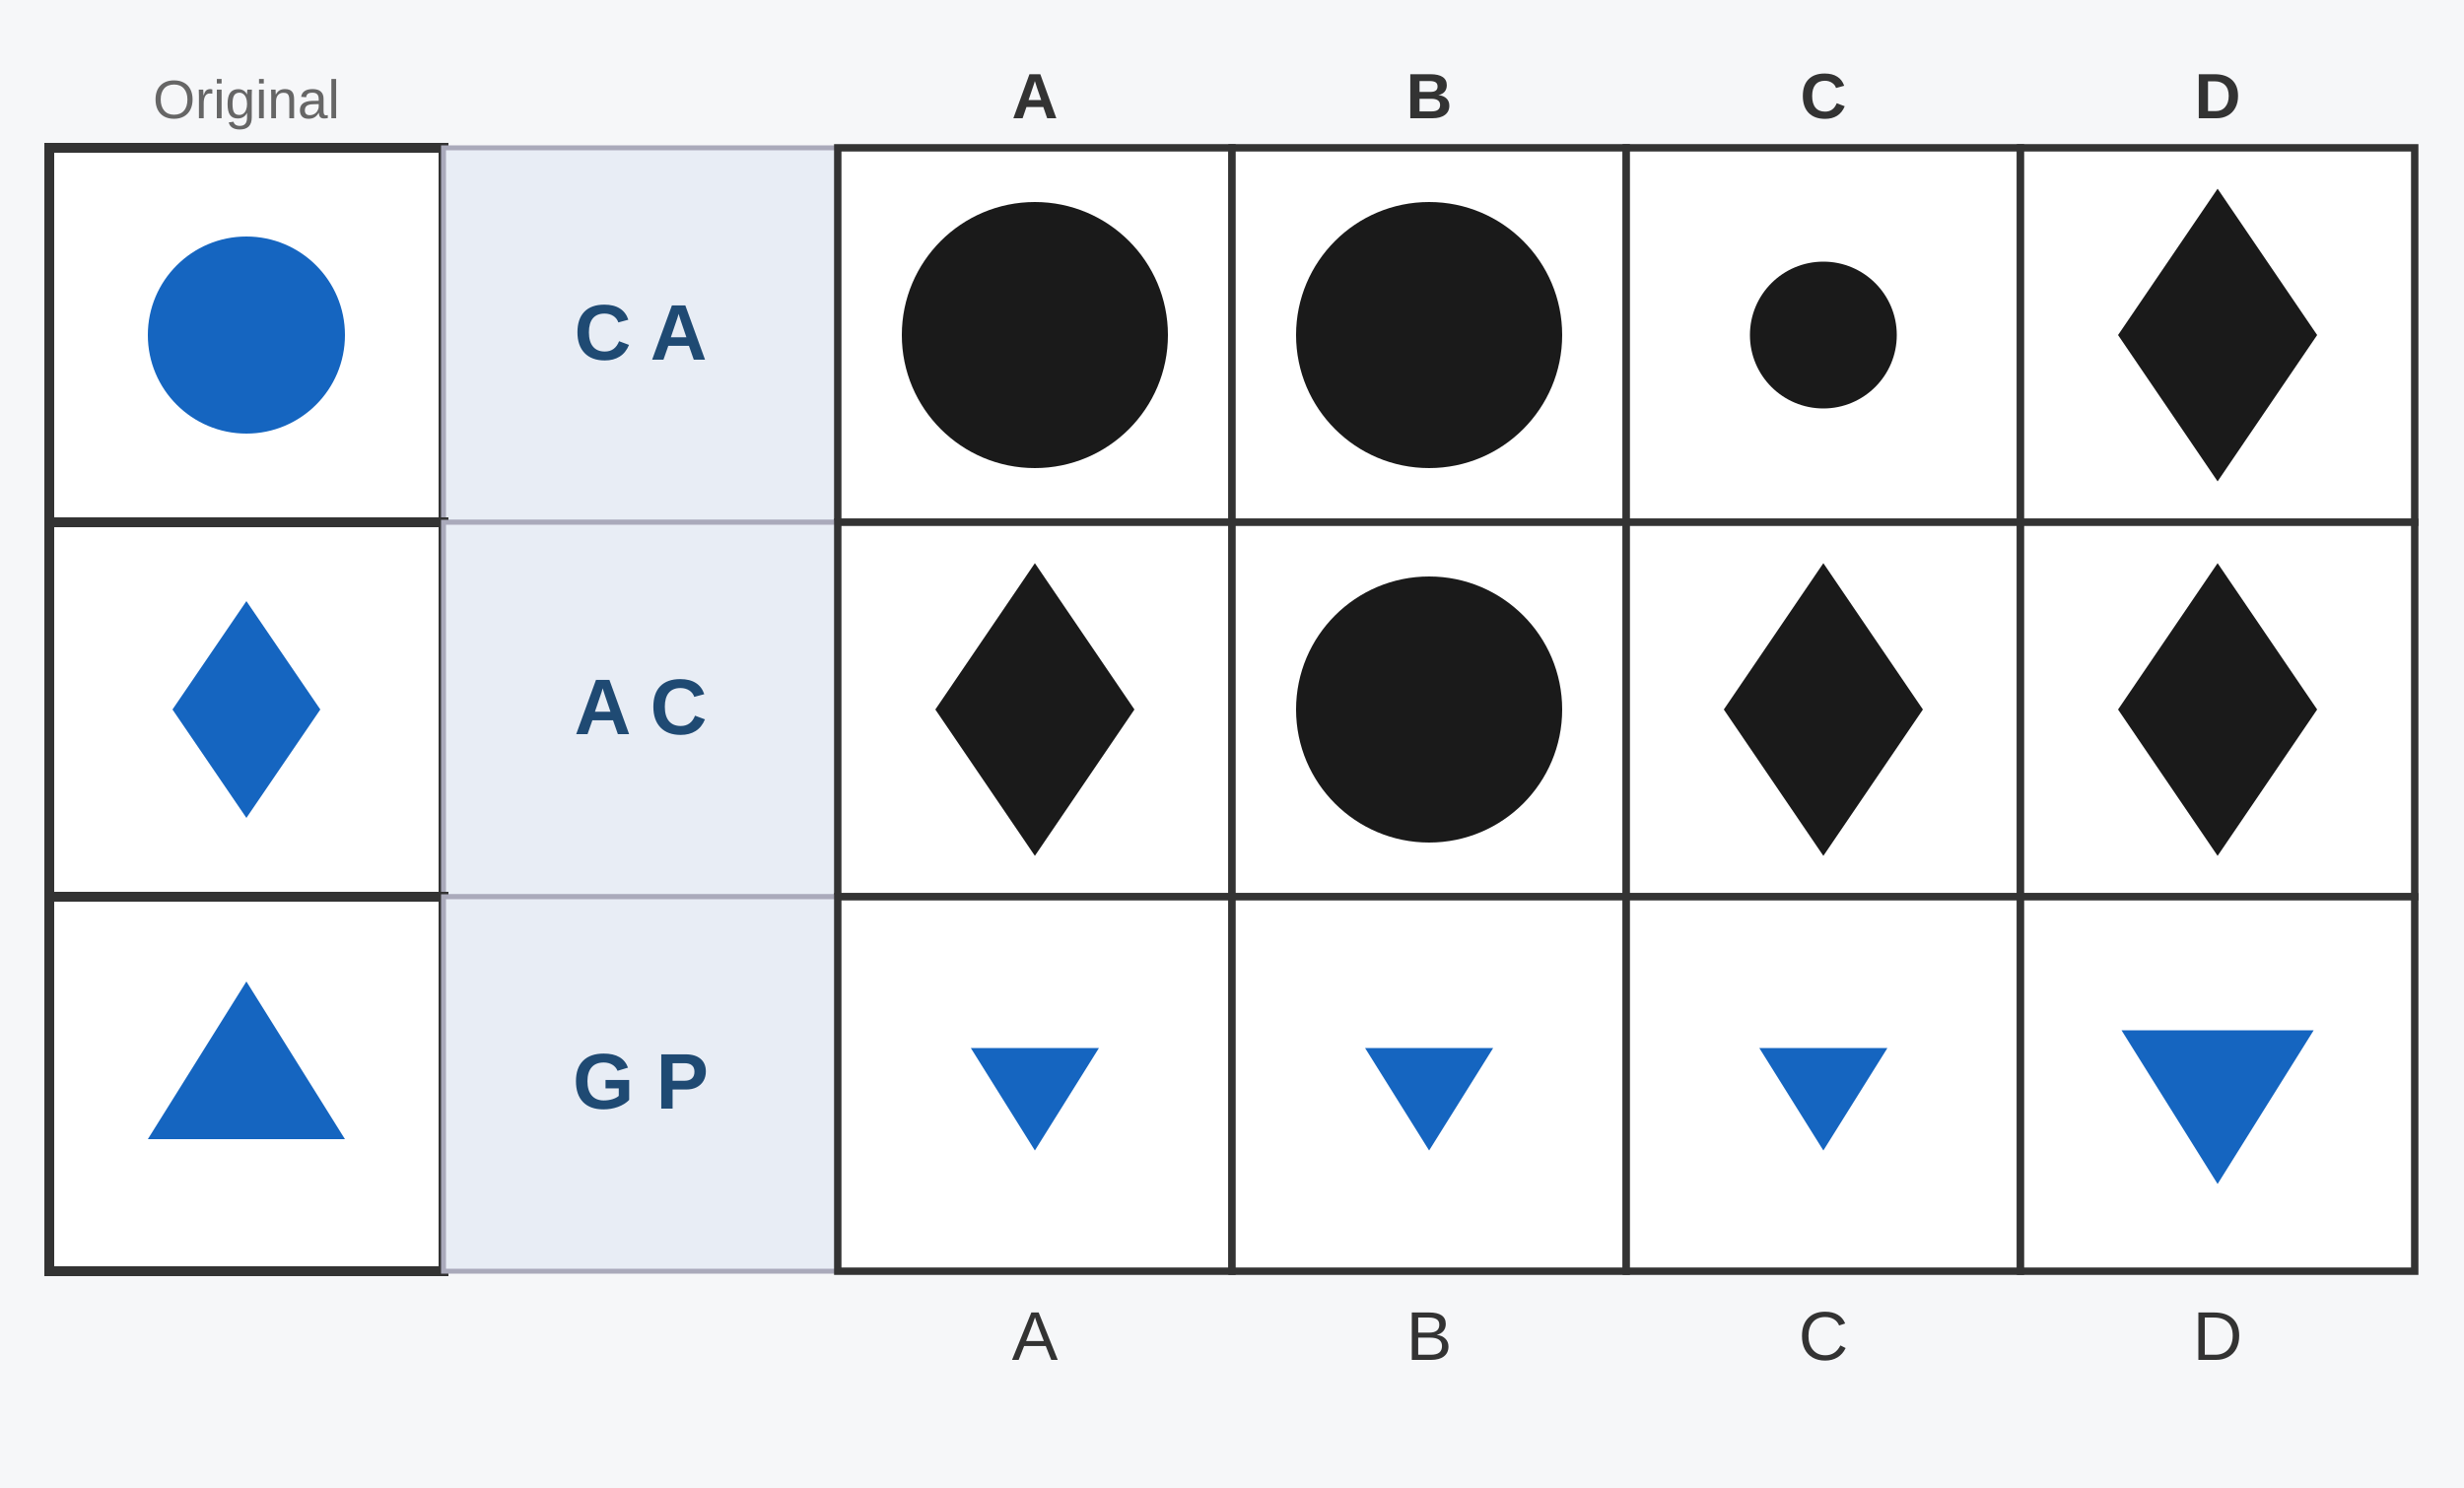
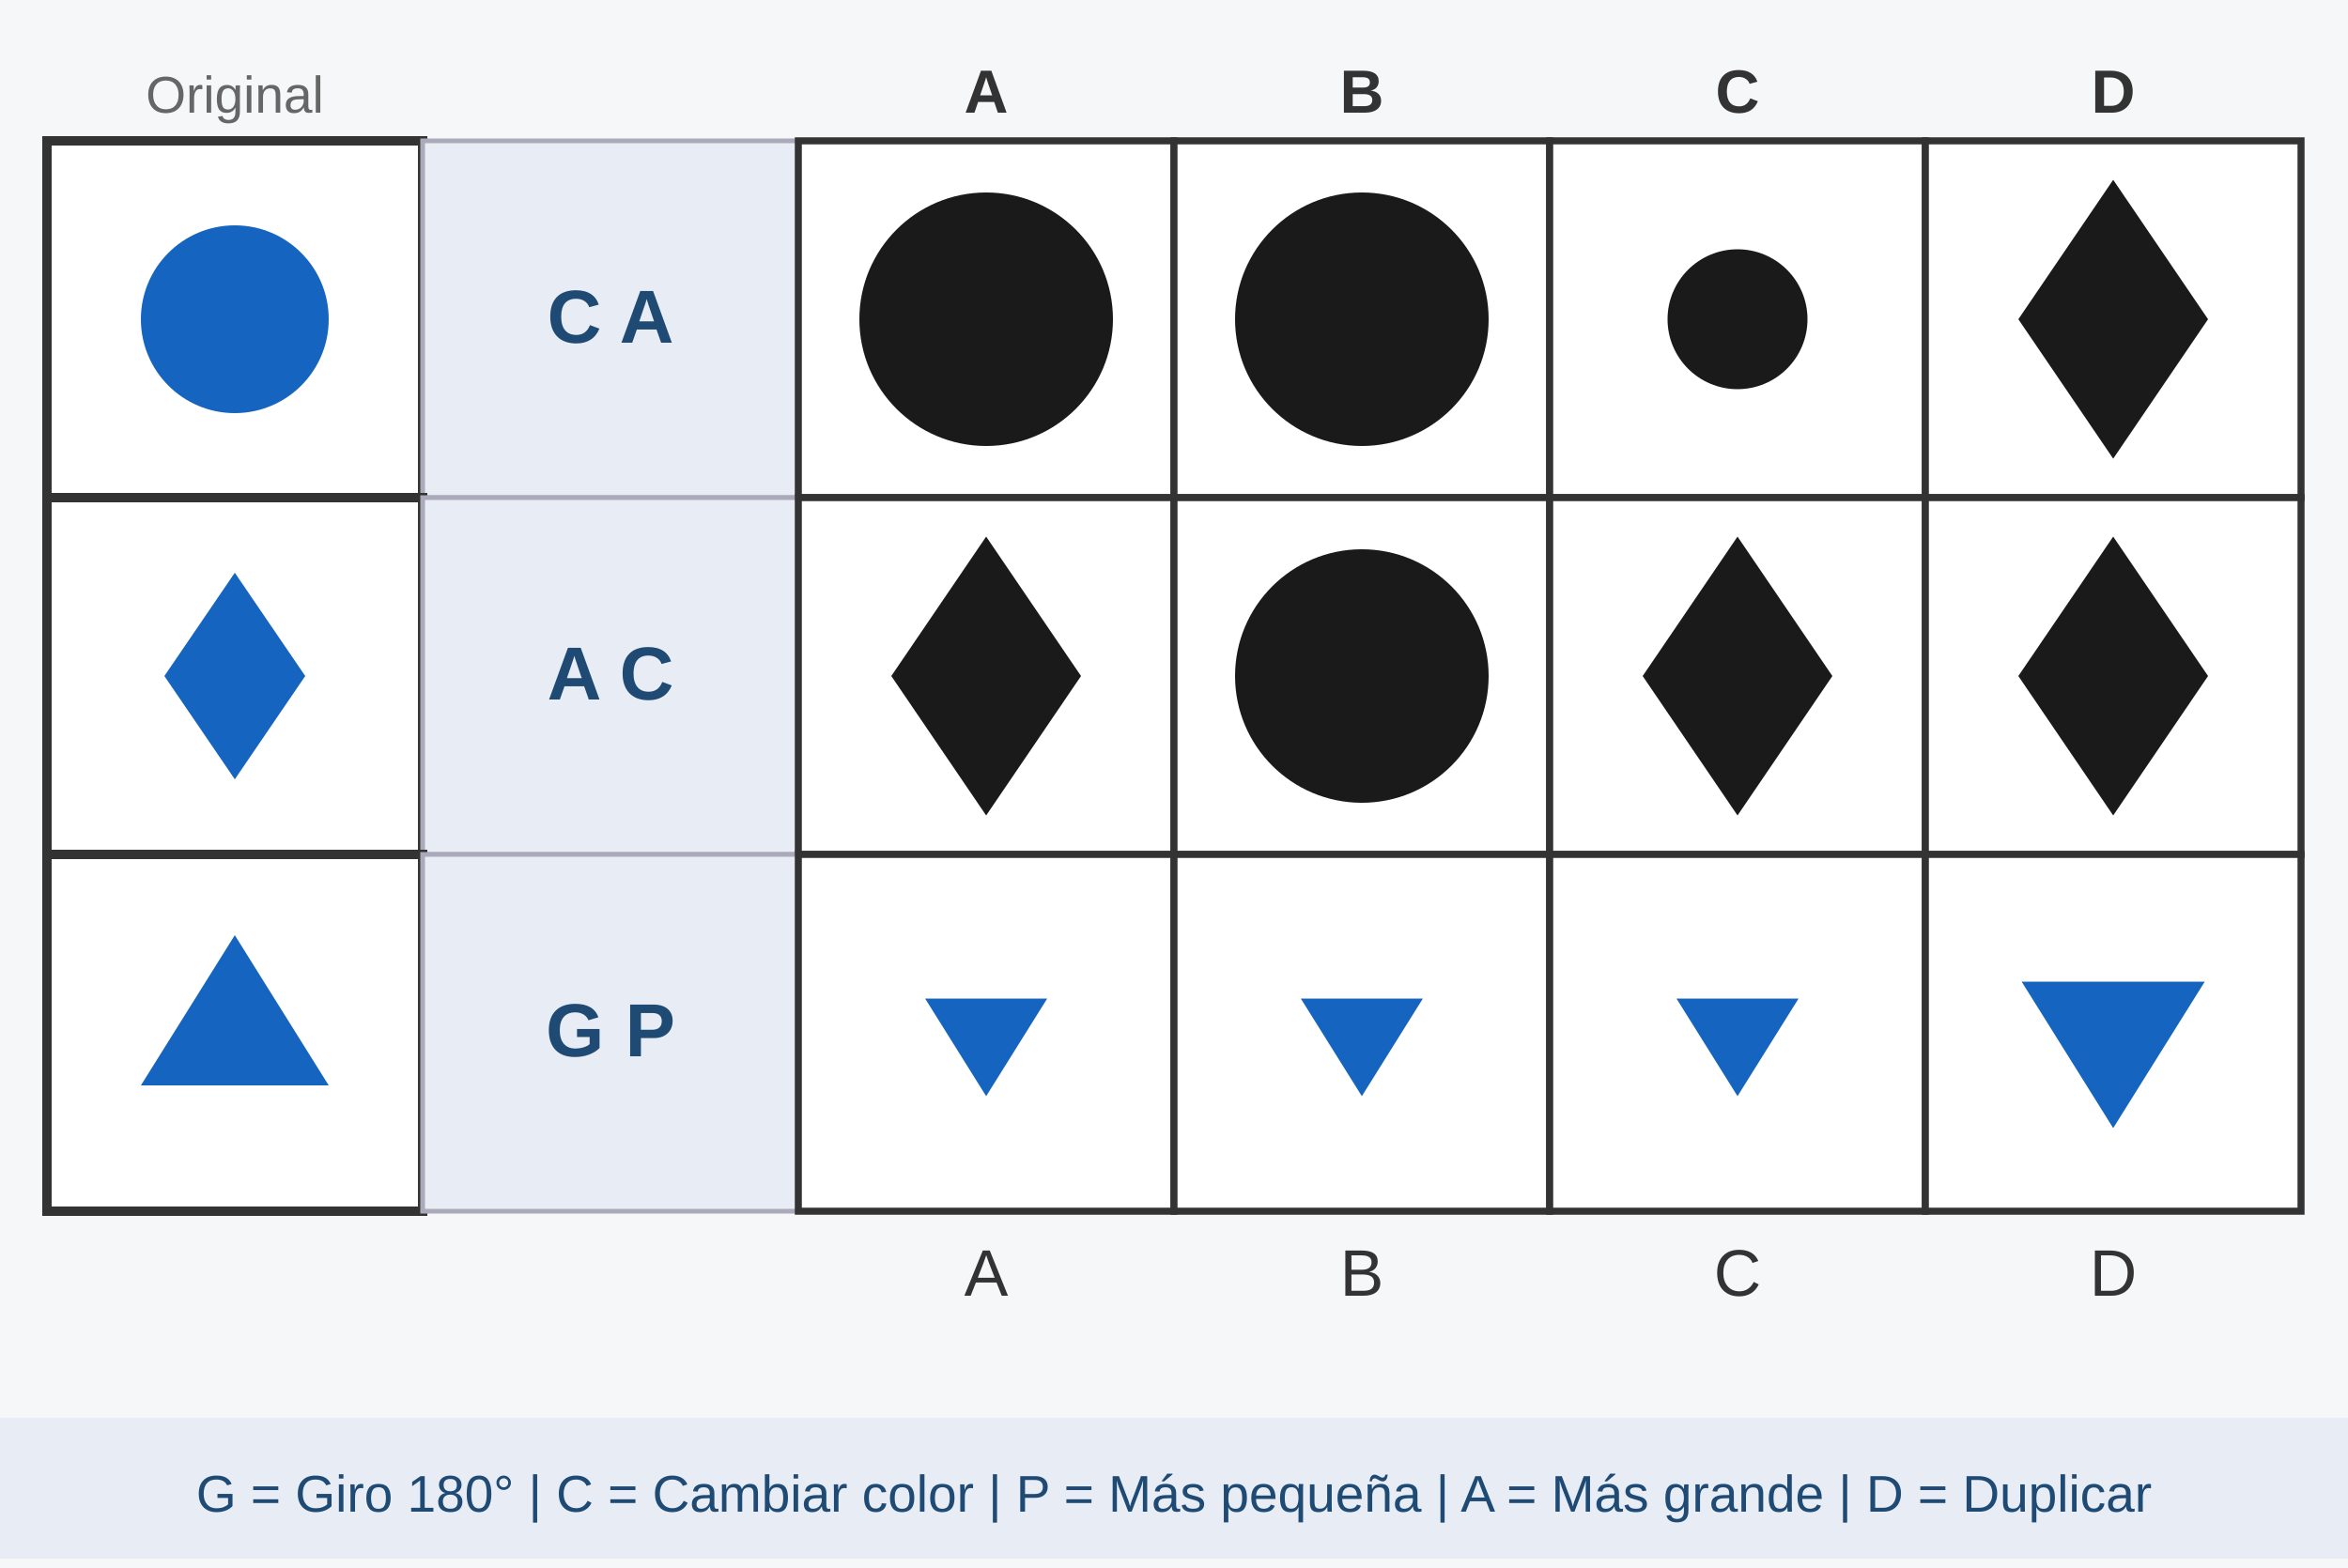
- <svg xmlns="http://www.w3.org/2000/svg" width="500" height="302" viewBox="0 0 500 302" font-family="Arial,sans-serif">
+ <svg xmlns="http://www.w3.org/2000/svg" width="500" height="334" viewBox="0 0 500 334" font-family="Arial,sans-serif">
  <rect width="100%" height="100%" fill="#f6f7f9" />
  <text x="50" y="24" font-size="11" fill="#666" text-anchor="middle">Original</text>
  <text x="210" y="24" font-size="13" font-weight="700" fill="#333" text-anchor="middle">A</text>
  <text x="290" y="24" font-size="13" font-weight="700" fill="#333" text-anchor="middle">B</text>
  <text x="370" y="24" font-size="13" font-weight="700" fill="#333" text-anchor="middle">C</text>
  <text x="450" y="24" font-size="13" font-weight="700" fill="#333" text-anchor="middle">D</text>
  <rect x="10" y="30" width="80" height="76" fill="white" stroke="#333" stroke-width="2" />
  <circle cx="50.0" cy="68.0" r="20.0" fill="#1565C0" />
  <rect x="90" y="30" width="80" height="76" fill="#e8edf5" stroke="#aab" stroke-width="1" />
  <text x="130" y="73" font-size="16" font-weight="700" fill="#1f4a73" text-anchor="middle">C A</text>
  <rect x="170" y="30" width="80" height="76" fill="white" stroke="#333" stroke-width="1.5" />
  <circle cx="210.0" cy="68.0" r="27.0" fill="#1a1a1a" />
  <rect x="250" y="30" width="80" height="76" fill="white" stroke="#333" stroke-width="1.5" />
  <circle cx="290.0" cy="68.0" r="27.0" fill="#1a1a1a" />
  <rect x="330" y="30" width="80" height="76" fill="white" stroke="#333" stroke-width="1.5" />
  <circle cx="370.0" cy="68.0" r="14.9" fill="#1a1a1a" />
  <rect x="410" y="30" width="80" height="76" fill="white" stroke="#333" stroke-width="1.5" />
  <polygon points="450.0,38.3 470.2,68.0 450.0,97.7 429.8,68.0" fill="#1a1a1a" />
  <rect x="10" y="106" width="80" height="76" fill="white" stroke="#333" stroke-width="2" />
  <polygon points="50.0,122.0 65.0,144.0 50.0,166.0 35.0,144.0" fill="#1565C0" />
  <rect x="90" y="106" width="80" height="76" fill="#e8edf5" stroke="#aab" stroke-width="1" />
  <text x="130" y="149" font-size="16" font-weight="700" fill="#1f4a73" text-anchor="middle">A C</text>
  <rect x="170" y="106" width="80" height="76" fill="white" stroke="#333" stroke-width="1.5" />
  <polygon points="210.0,114.3 230.2,144.0 210.0,173.7 189.8,144.0" fill="#1a1a1a" />
  <rect x="250" y="106" width="80" height="76" fill="white" stroke="#333" stroke-width="1.5" />
  <circle cx="290.0" cy="144.0" r="27.0" fill="#1a1a1a" />
  <rect x="330" y="106" width="80" height="76" fill="white" stroke="#333" stroke-width="1.5" />
  <polygon points="370.0,114.3 390.2,144.0 370.0,173.7 349.8,144.0" fill="#1a1a1a" />
  <rect x="410" y="106" width="80" height="76" fill="white" stroke="#333" stroke-width="1.5" />
  <polygon points="450.0,114.3 470.2,144.0 450.0,173.7 429.8,144.0" fill="#1a1a1a" />
  <rect x="10" y="182" width="80" height="76" fill="white" stroke="#333" stroke-width="2" />
  <polygon points="50.0,199.2 30.0,231.2 70.0,231.2" fill="#1565C0" />
  <rect x="90" y="182" width="80" height="76" fill="#e8edf5" stroke="#aab" stroke-width="1" />
  <text x="130" y="225" font-size="16" font-weight="700" fill="#1f4a73" text-anchor="middle">G P</text>
  <rect x="170" y="182" width="80" height="76" fill="white" stroke="#333" stroke-width="1.5" />
  <polygon points="210.0,233.5 197.0,212.7 223.0,212.7" fill="#1565C0" />
  <rect x="250" y="182" width="80" height="76" fill="white" stroke="#333" stroke-width="1.5" />
  <polygon points="290.0,233.5 277.0,212.7 303.0,212.7" fill="#1565C0" />
  <rect x="330" y="182" width="80" height="76" fill="white" stroke="#333" stroke-width="1.5" />
  <polygon points="370.0,233.5 357.0,212.7 383.0,212.7" fill="#1565C0" />
  <rect x="410" y="182" width="80" height="76" fill="white" stroke="#333" stroke-width="1.5" />
  <polygon points="450.0,240.3 430.5,209.1 469.5,209.1" fill="#1565C0" />
  <text x="210" y="276" font-size="14" font-weight="normal" fill="#333" text-anchor="middle">A</text>
  <text x="290" y="276" font-size="14" font-weight="normal" fill="#333" text-anchor="middle">B</text>
  <text x="370" y="276" font-size="14" font-weight="normal" fill="#333" text-anchor="middle">C</text>
  <text x="450" y="276" font-size="14" font-weight="normal" fill="#333" text-anchor="middle">D</text>
+   <rect x="0" y="302" width="500" height="30" fill="#e8edf5" />
+   <text x="250" y="322" font-size="11" fill="#1f4a73" text-anchor="middle" font-family="Arial,sans-serif">G = Giro 180°  |  C = Cambiar color  |  P = Más pequeña  |  A = Más grande  |  D = Duplicar</text>
</svg>
